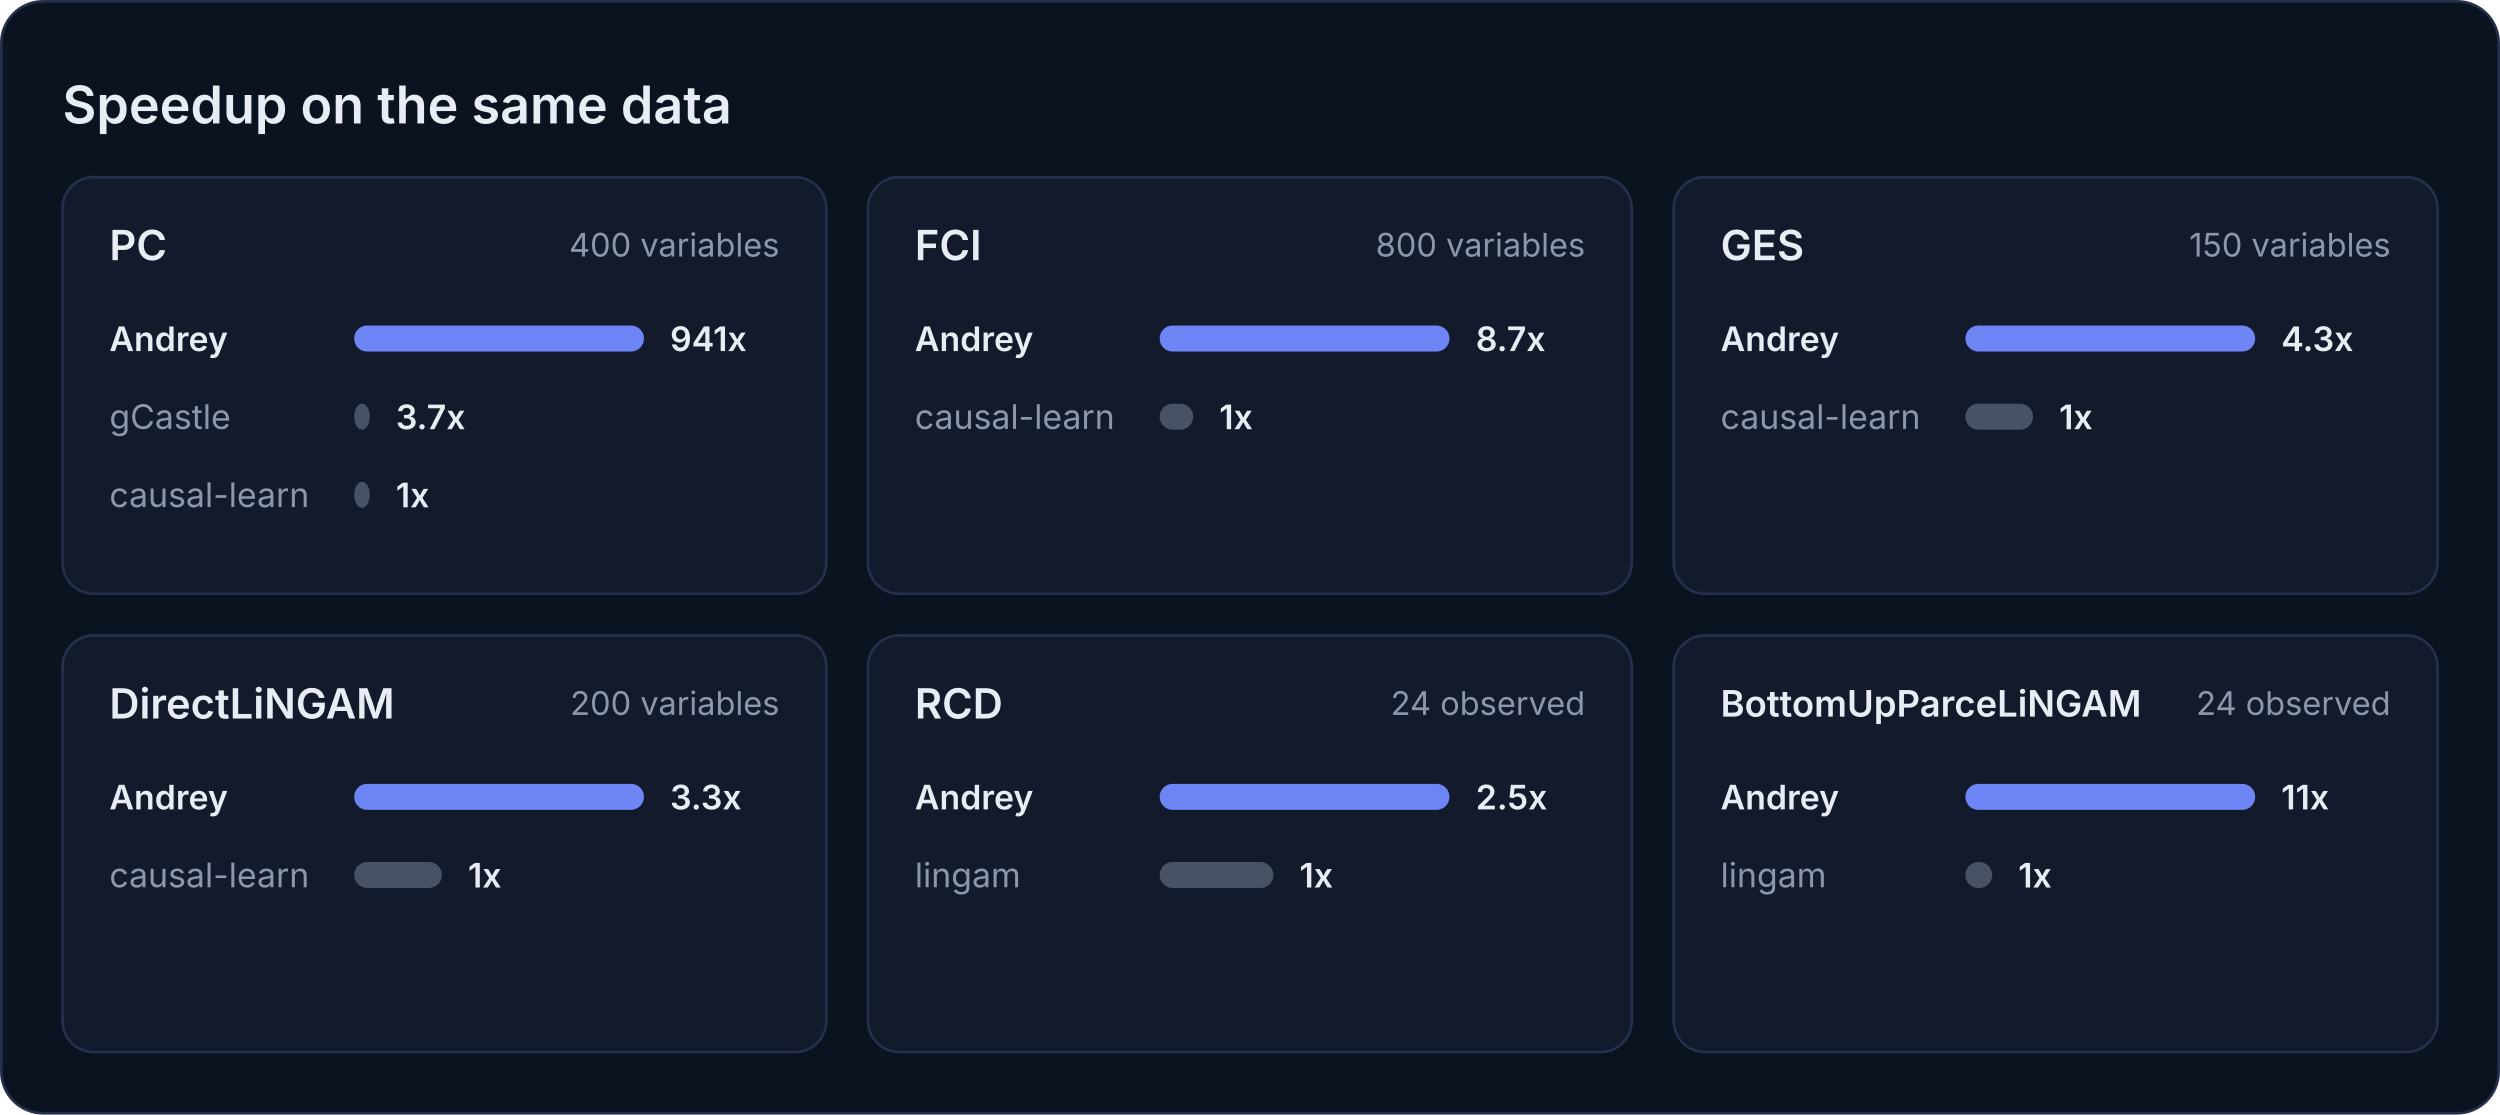
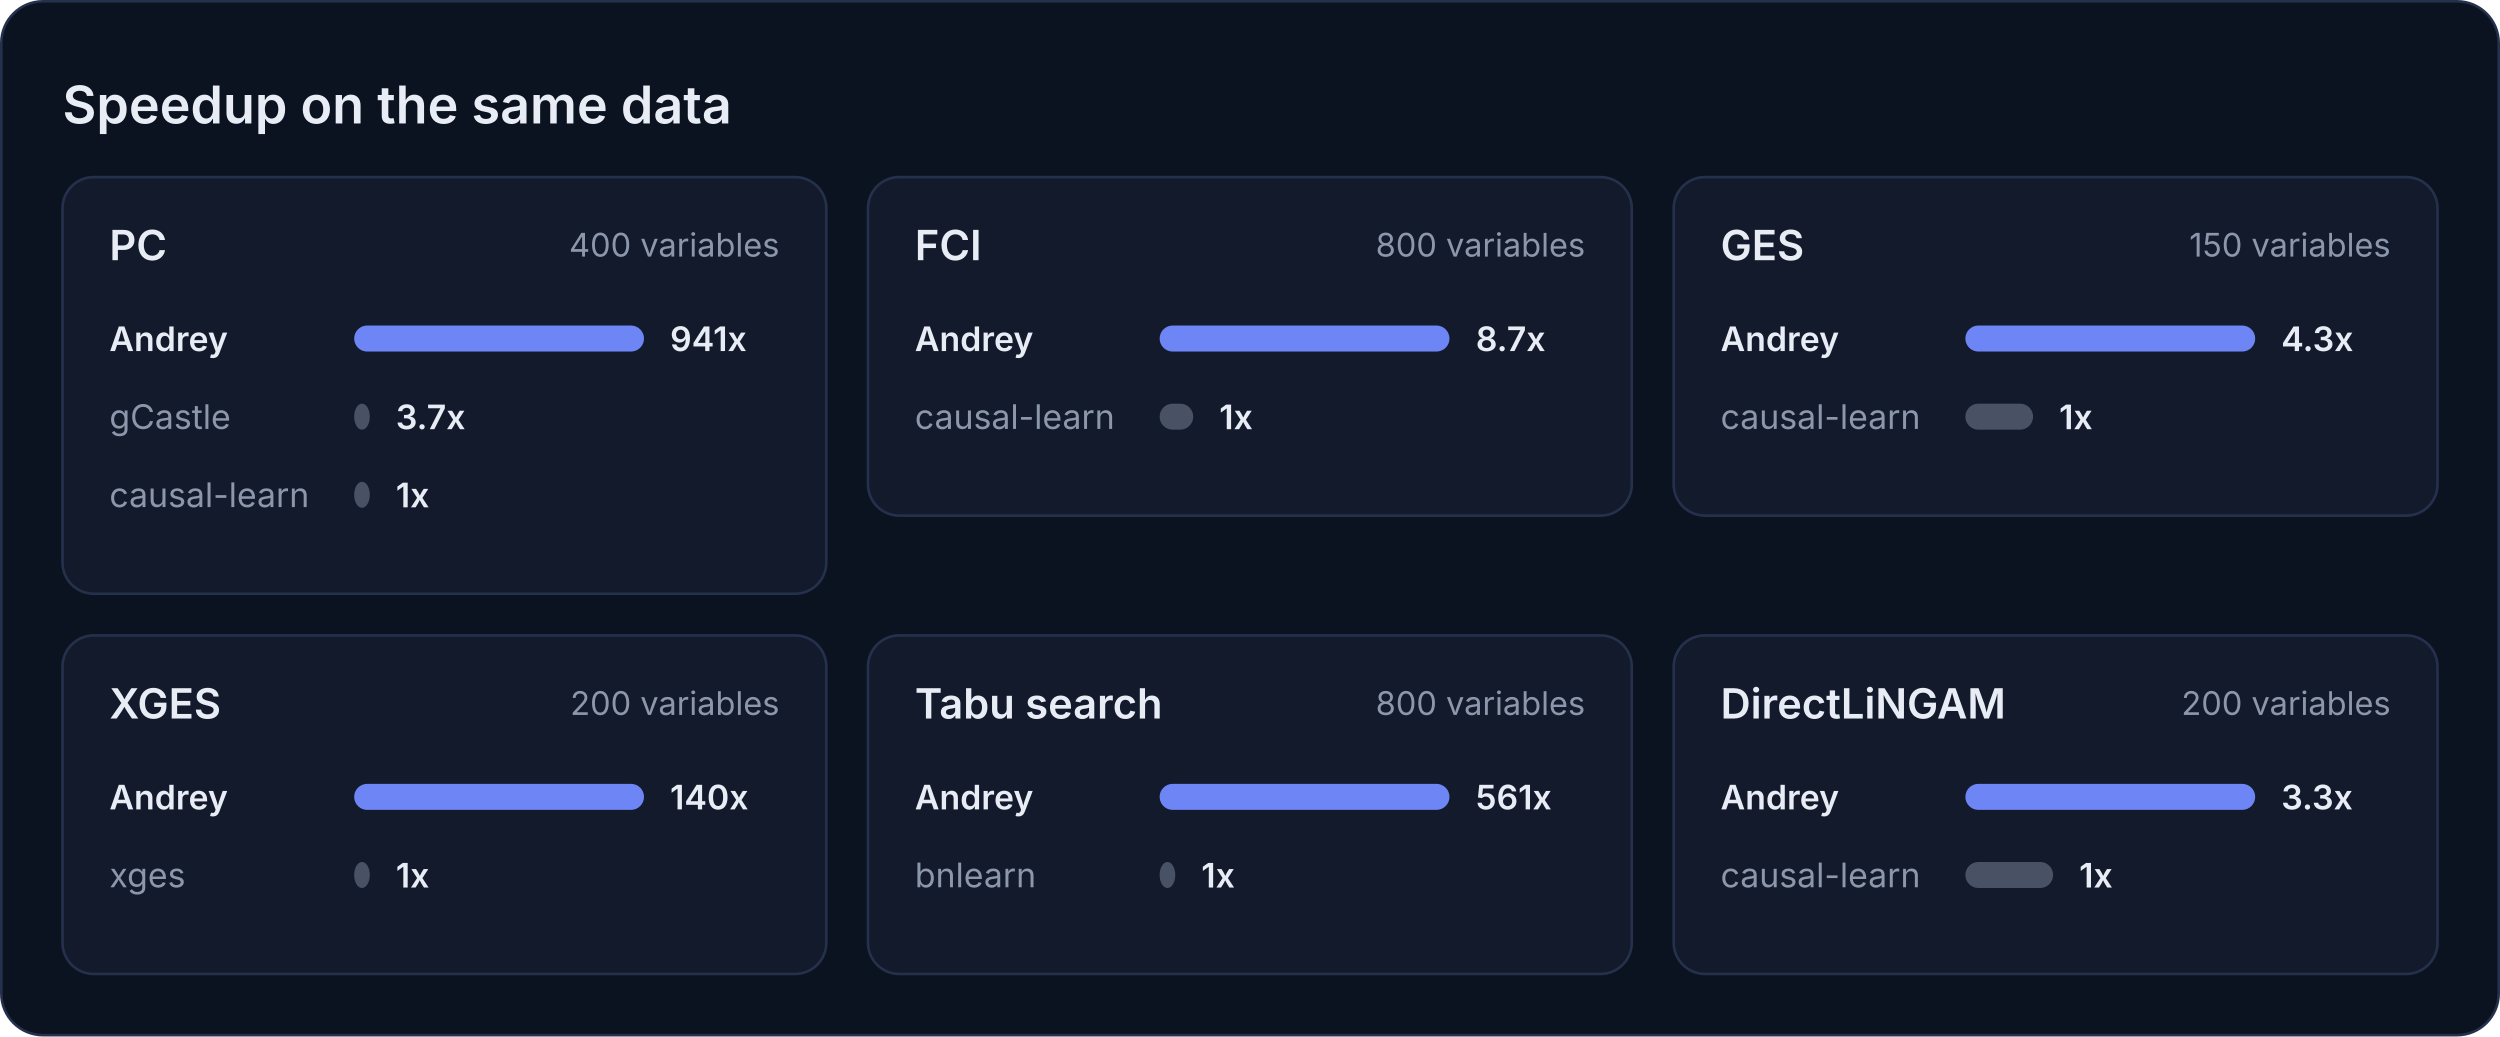
- <svg xmlns="http://www.w3.org/2000/svg" width="960" height="428" viewBox="0 0 960 428" font-family="Inter, -apple-system, BlinkMacSystemFont, 'Segoe UI', Helvetica, Arial, sans-serif" role="img" aria-labelledby="chart-title chart-desc">
-   <rect x="0.5" y="0.5" width="959" height="427" rx="16" fill="#0b1220" stroke="#25314c" />
+ <svg xmlns="http://www.w3.org/2000/svg" width="960" height="398" viewBox="0 0 960 398" font-family="Inter, -apple-system, BlinkMacSystemFont, 'Segoe UI', Helvetica, Arial, sans-serif" role="img" aria-labelledby="chart-title chart-desc">
+   <rect x="0.5" y="0.5" width="959" height="397" rx="16" fill="#0b1220" stroke="#25314c" />
  <text x="24.0" y="40.0" font-size="20" font-weight="600" fill="#e8ecf5" text-anchor="start" dominant-baseline="middle">Speedup on the same data</text>
  <rect x="24.0" y="68.0" width="293.3" height="160" rx="12" fill="#121a2b" stroke="#25314c" />
  <text x="42.0" y="94.0" font-size="16" font-weight="600" fill="#e8ecf5" text-anchor="start" dominant-baseline="middle">PC</text>
  <text x="299.3" y="94.0" font-size="12.5" font-weight="400" fill="#8d97ab" text-anchor="end" dominant-baseline="middle">400 variables</text>
  <text x="42.0" y="130.0" font-size="13" font-weight="600" fill="#e8ecf5" text-anchor="start" dominant-baseline="middle">Andrey</text>
  <rect x="136.0" y="125.0" width="111.3" height="10" rx="5" fill="#6e86f5" />
  <text x="257.3" y="130.0" font-size="13" font-weight="600" fill="#e8ecf5" text-anchor="start" dominant-baseline="middle">941x</text>
  <text x="42.0" y="160.0" font-size="13" font-weight="400" fill="#8d97ab" text-anchor="start" dominant-baseline="middle">gCastle</text>
  <rect x="136.0" y="155.0" width="6.0" height="10" rx="5" fill="#8d97ab" fill-opacity="0.45" />
  <text x="152.0" y="160.0" font-size="13" font-weight="600" fill="#e8ecf5" text-anchor="start" dominant-baseline="middle">3.7x</text>
  <text x="42.0" y="190.0" font-size="13" font-weight="400" fill="#8d97ab" text-anchor="start" dominant-baseline="middle">causal-learn</text>
  <rect x="136.0" y="185.0" width="6.0" height="10" rx="5" fill="#8d97ab" fill-opacity="0.45" />
  <text x="152.0" y="190.0" font-size="13" font-weight="600" fill="#e8ecf5" text-anchor="start" dominant-baseline="middle">1x</text>
-   <rect x="333.3" y="68.0" width="293.3" height="160" rx="12" fill="#121a2b" stroke="#25314c" />
+   <rect x="333.3" y="68.0" width="293.3" height="130" rx="12" fill="#121a2b" stroke="#25314c" />
  <text x="351.3" y="94.0" font-size="16" font-weight="600" fill="#e8ecf5" text-anchor="start" dominant-baseline="middle">FCI</text>
  <text x="608.7" y="94.0" font-size="12.5" font-weight="400" fill="#8d97ab" text-anchor="end" dominant-baseline="middle">800 variables</text>
  <text x="351.3" y="130.0" font-size="13" font-weight="600" fill="#e8ecf5" text-anchor="start" dominant-baseline="middle">Andrey</text>
  <rect x="445.3" y="125.0" width="111.3" height="10" rx="5" fill="#6e86f5" />
  <text x="566.7" y="130.0" font-size="13" font-weight="600" fill="#e8ecf5" text-anchor="start" dominant-baseline="middle">8.7x</text>
  <text x="351.3" y="160.0" font-size="13" font-weight="400" fill="#8d97ab" text-anchor="start" dominant-baseline="middle">causal-learn</text>
  <rect x="445.3" y="155.0" width="12.9" height="10" rx="5" fill="#8d97ab" fill-opacity="0.45" />
  <text x="468.2" y="160.0" font-size="13" font-weight="600" fill="#e8ecf5" text-anchor="start" dominant-baseline="middle">1x</text>
-   <rect x="642.7" y="68.0" width="293.3" height="160" rx="12" fill="#121a2b" stroke="#25314c" />
+   <rect x="642.7" y="68.0" width="293.3" height="130" rx="12" fill="#121a2b" stroke="#25314c" />
  <text x="660.7" y="94.0" font-size="16" font-weight="600" fill="#e8ecf5" text-anchor="start" dominant-baseline="middle">GES</text>
  <text x="918.0" y="94.0" font-size="12.5" font-weight="400" fill="#8d97ab" text-anchor="end" dominant-baseline="middle">150 variables</text>
  <text x="660.7" y="130.0" font-size="13" font-weight="600" fill="#e8ecf5" text-anchor="start" dominant-baseline="middle">Andrey</text>
  <rect x="754.7" y="125.0" width="111.3" height="10" rx="5" fill="#6e86f5" />
  <text x="876.0" y="130.0" font-size="13" font-weight="600" fill="#e8ecf5" text-anchor="start" dominant-baseline="middle">4.3x</text>
  <text x="660.7" y="160.0" font-size="13" font-weight="400" fill="#8d97ab" text-anchor="start" dominant-baseline="middle">causal-learn</text>
  <rect x="754.7" y="155.0" width="26.0" height="10" rx="5" fill="#8d97ab" fill-opacity="0.45" />
  <text x="790.7" y="160.0" font-size="13" font-weight="600" fill="#e8ecf5" text-anchor="start" dominant-baseline="middle">1x</text>
-   <rect x="24.0" y="244.0" width="293.3" height="160" rx="12" fill="#121a2b" stroke="#25314c" />
-   <text x="42.0" y="270.0" font-size="16" font-weight="600" fill="#e8ecf5" text-anchor="start" dominant-baseline="middle">DirectLiNGAM</text>
+   <rect x="24.0" y="244.0" width="293.3" height="130" rx="12" fill="#121a2b" stroke="#25314c" />
+   <text x="42.0" y="270.0" font-size="16" font-weight="600" fill="#e8ecf5" text-anchor="start" dominant-baseline="middle">XGES</text>
  <text x="299.3" y="270.0" font-size="12.5" font-weight="400" fill="#8d97ab" text-anchor="end" dominant-baseline="middle">200 variables</text>
  <text x="42.0" y="306.0" font-size="13" font-weight="600" fill="#e8ecf5" text-anchor="start" dominant-baseline="middle">Andrey</text>
  <rect x="136.0" y="301.0" width="111.3" height="10" rx="5" fill="#6e86f5" />
-   <text x="257.3" y="306.0" font-size="13" font-weight="600" fill="#e8ecf5" text-anchor="start" dominant-baseline="middle">3.3x</text>
-   <text x="42.0" y="336.0" font-size="13" font-weight="400" fill="#8d97ab" text-anchor="start" dominant-baseline="middle">causal-learn</text>
-   <rect x="136.0" y="331.0" width="33.7" height="10" rx="5" fill="#8d97ab" fill-opacity="0.45" />
-   <text x="179.7" y="336.0" font-size="13" font-weight="600" fill="#e8ecf5" text-anchor="start" dominant-baseline="middle">1x</text>
-   <rect x="333.3" y="244.0" width="293.3" height="160" rx="12" fill="#121a2b" stroke="#25314c" />
-   <text x="351.3" y="270.0" font-size="16" font-weight="600" fill="#e8ecf5" text-anchor="start" dominant-baseline="middle">RCD</text>
-   <text x="608.7" y="270.0" font-size="12.5" font-weight="400" fill="#8d97ab" text-anchor="end" dominant-baseline="middle">24 observed</text>
+   <text x="257.3" y="306.0" font-size="13" font-weight="600" fill="#e8ecf5" text-anchor="start" dominant-baseline="middle">140x</text>
+   <text x="42.0" y="336.0" font-size="13" font-weight="400" fill="#8d97ab" text-anchor="start" dominant-baseline="middle">xges</text>
+   <rect x="136.0" y="331.0" width="6.0" height="10" rx="5" fill="#8d97ab" fill-opacity="0.45" />
+   <text x="152.0" y="336.0" font-size="13" font-weight="600" fill="#e8ecf5" text-anchor="start" dominant-baseline="middle">1x</text>
+   <rect x="333.3" y="244.0" width="293.3" height="130" rx="12" fill="#121a2b" stroke="#25314c" />
+   <text x="351.3" y="270.0" font-size="16" font-weight="600" fill="#e8ecf5" text-anchor="start" dominant-baseline="middle">Tabu search</text>
+   <text x="608.7" y="270.0" font-size="12.5" font-weight="400" fill="#8d97ab" text-anchor="end" dominant-baseline="middle">800 variables</text>
  <text x="351.3" y="306.0" font-size="13" font-weight="600" fill="#e8ecf5" text-anchor="start" dominant-baseline="middle">Andrey</text>
  <rect x="445.3" y="301.0" width="111.3" height="10" rx="5" fill="#6e86f5" />
-   <text x="566.7" y="306.0" font-size="13" font-weight="600" fill="#e8ecf5" text-anchor="start" dominant-baseline="middle">2.5x</text>
-   <text x="351.3" y="336.0" font-size="13" font-weight="400" fill="#8d97ab" text-anchor="start" dominant-baseline="middle">lingam</text>
-   <rect x="445.3" y="331.0" width="43.7" height="10" rx="5" fill="#8d97ab" fill-opacity="0.45" />
-   <text x="499.0" y="336.0" font-size="13" font-weight="600" fill="#e8ecf5" text-anchor="start" dominant-baseline="middle">1x</text>
-   <rect x="642.7" y="244.0" width="293.3" height="160" rx="12" fill="#121a2b" stroke="#25314c" />
-   <text x="660.7" y="270.0" font-size="14" font-weight="600" fill="#e8ecf5" text-anchor="start" dominant-baseline="middle">BottomUpParceLiNGAM</text>
-   <text x="918.0" y="270.0" font-size="12.5" font-weight="400" fill="#8d97ab" text-anchor="end" dominant-baseline="middle">24 observed</text>
+   <text x="566.7" y="306.0" font-size="13" font-weight="600" fill="#e8ecf5" text-anchor="start" dominant-baseline="middle">561x</text>
+   <text x="351.3" y="336.0" font-size="13" font-weight="400" fill="#8d97ab" text-anchor="start" dominant-baseline="middle">bnlearn</text>
+   <rect x="445.3" y="331.0" width="6.0" height="10" rx="5" fill="#8d97ab" fill-opacity="0.45" />
+   <text x="461.3" y="336.0" font-size="13" font-weight="600" fill="#e8ecf5" text-anchor="start" dominant-baseline="middle">1x</text>
+   <rect x="642.7" y="244.0" width="293.3" height="130" rx="12" fill="#121a2b" stroke="#25314c" />
+   <text x="660.7" y="270.0" font-size="16" font-weight="600" fill="#e8ecf5" text-anchor="start" dominant-baseline="middle">DirectLiNGAM</text>
+   <text x="918.0" y="270.0" font-size="12.5" font-weight="400" fill="#8d97ab" text-anchor="end" dominant-baseline="middle">200 variables</text>
  <text x="660.7" y="306.0" font-size="13" font-weight="600" fill="#e8ecf5" text-anchor="start" dominant-baseline="middle">Andrey</text>
  <rect x="754.7" y="301.0" width="111.3" height="10" rx="5" fill="#6e86f5" />
-   <text x="876.0" y="306.0" font-size="13" font-weight="600" fill="#e8ecf5" text-anchor="start" dominant-baseline="middle">11x</text>
-   <text x="660.7" y="336.0" font-size="13" font-weight="400" fill="#8d97ab" text-anchor="start" dominant-baseline="middle">lingam</text>
-   <rect x="754.7" y="331.0" width="10.3" height="10" rx="5" fill="#8d97ab" fill-opacity="0.45" />
-   <text x="775.0" y="336.0" font-size="13" font-weight="600" fill="#e8ecf5" text-anchor="start" dominant-baseline="middle">1x</text>
+   <text x="876.0" y="306.0" font-size="13" font-weight="600" fill="#e8ecf5" text-anchor="start" dominant-baseline="middle">3.3x</text>
+   <text x="660.7" y="336.0" font-size="13" font-weight="400" fill="#8d97ab" text-anchor="start" dominant-baseline="middle">causal-learn</text>
+   <rect x="754.7" y="331.0" width="33.7" height="10" rx="5" fill="#8d97ab" fill-opacity="0.45" />
+   <text x="798.4" y="336.0" font-size="13" font-weight="600" fill="#e8ecf5" text-anchor="start" dominant-baseline="middle">1x</text>
</svg>
